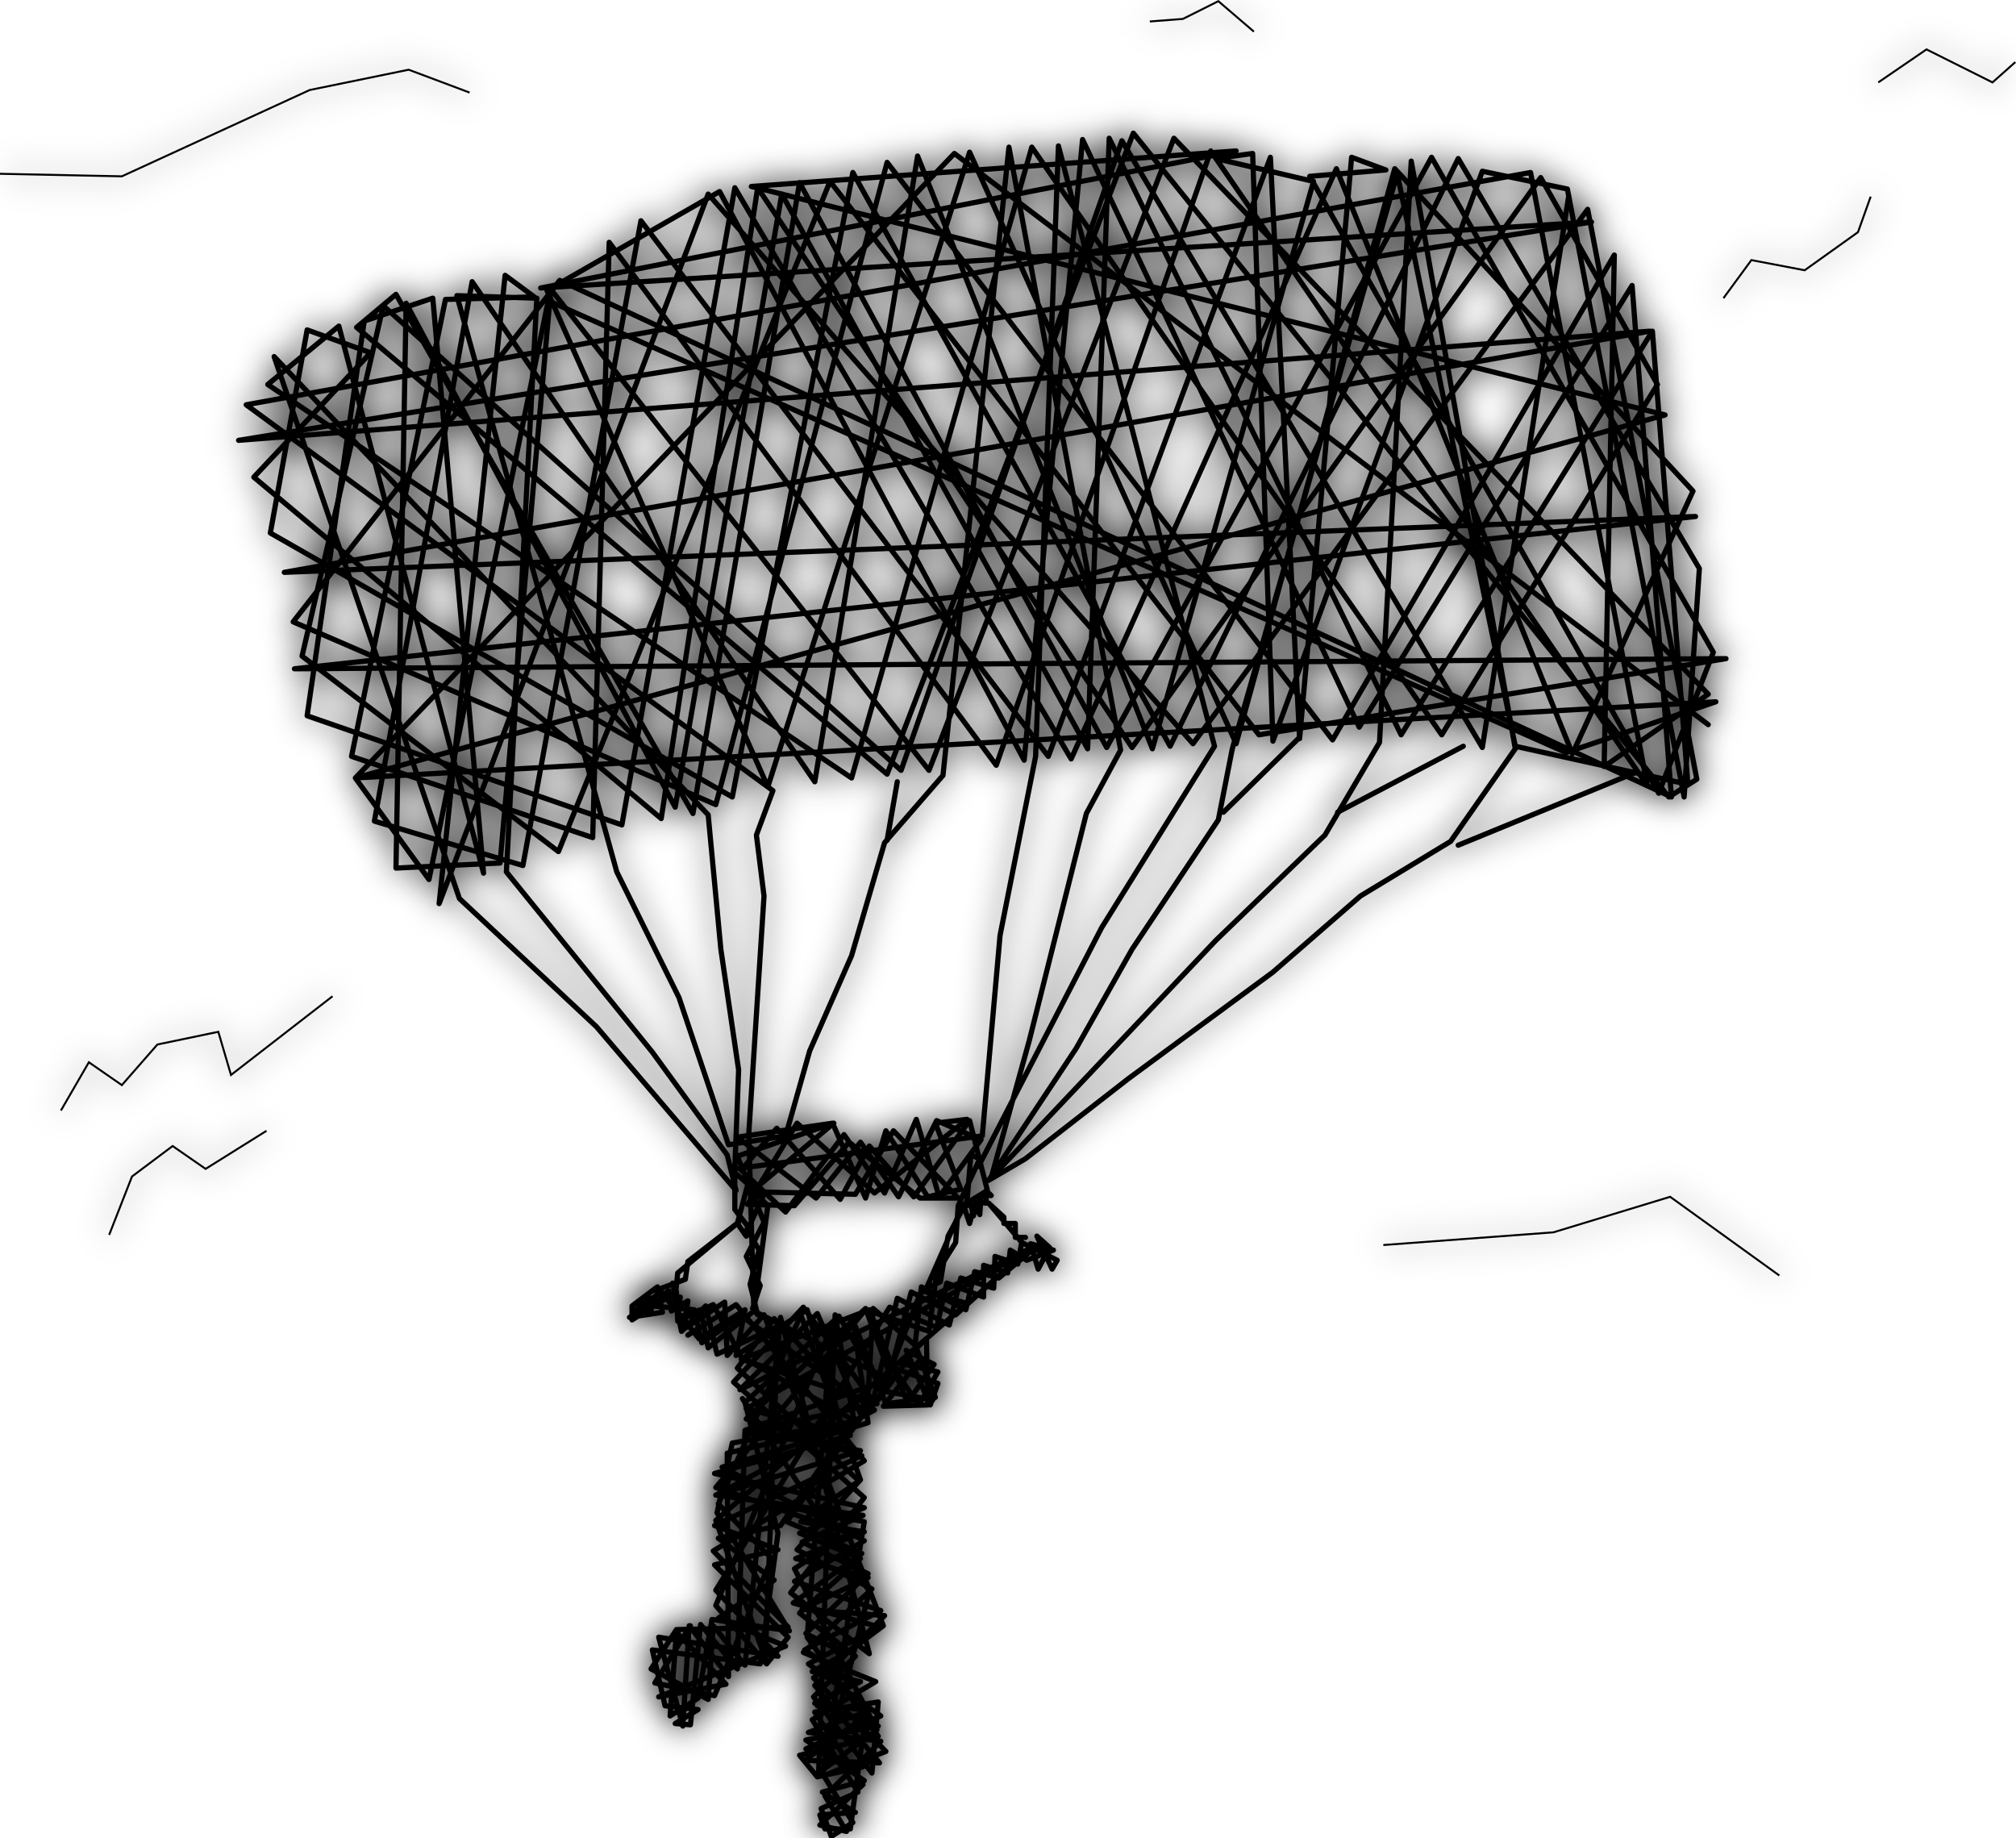
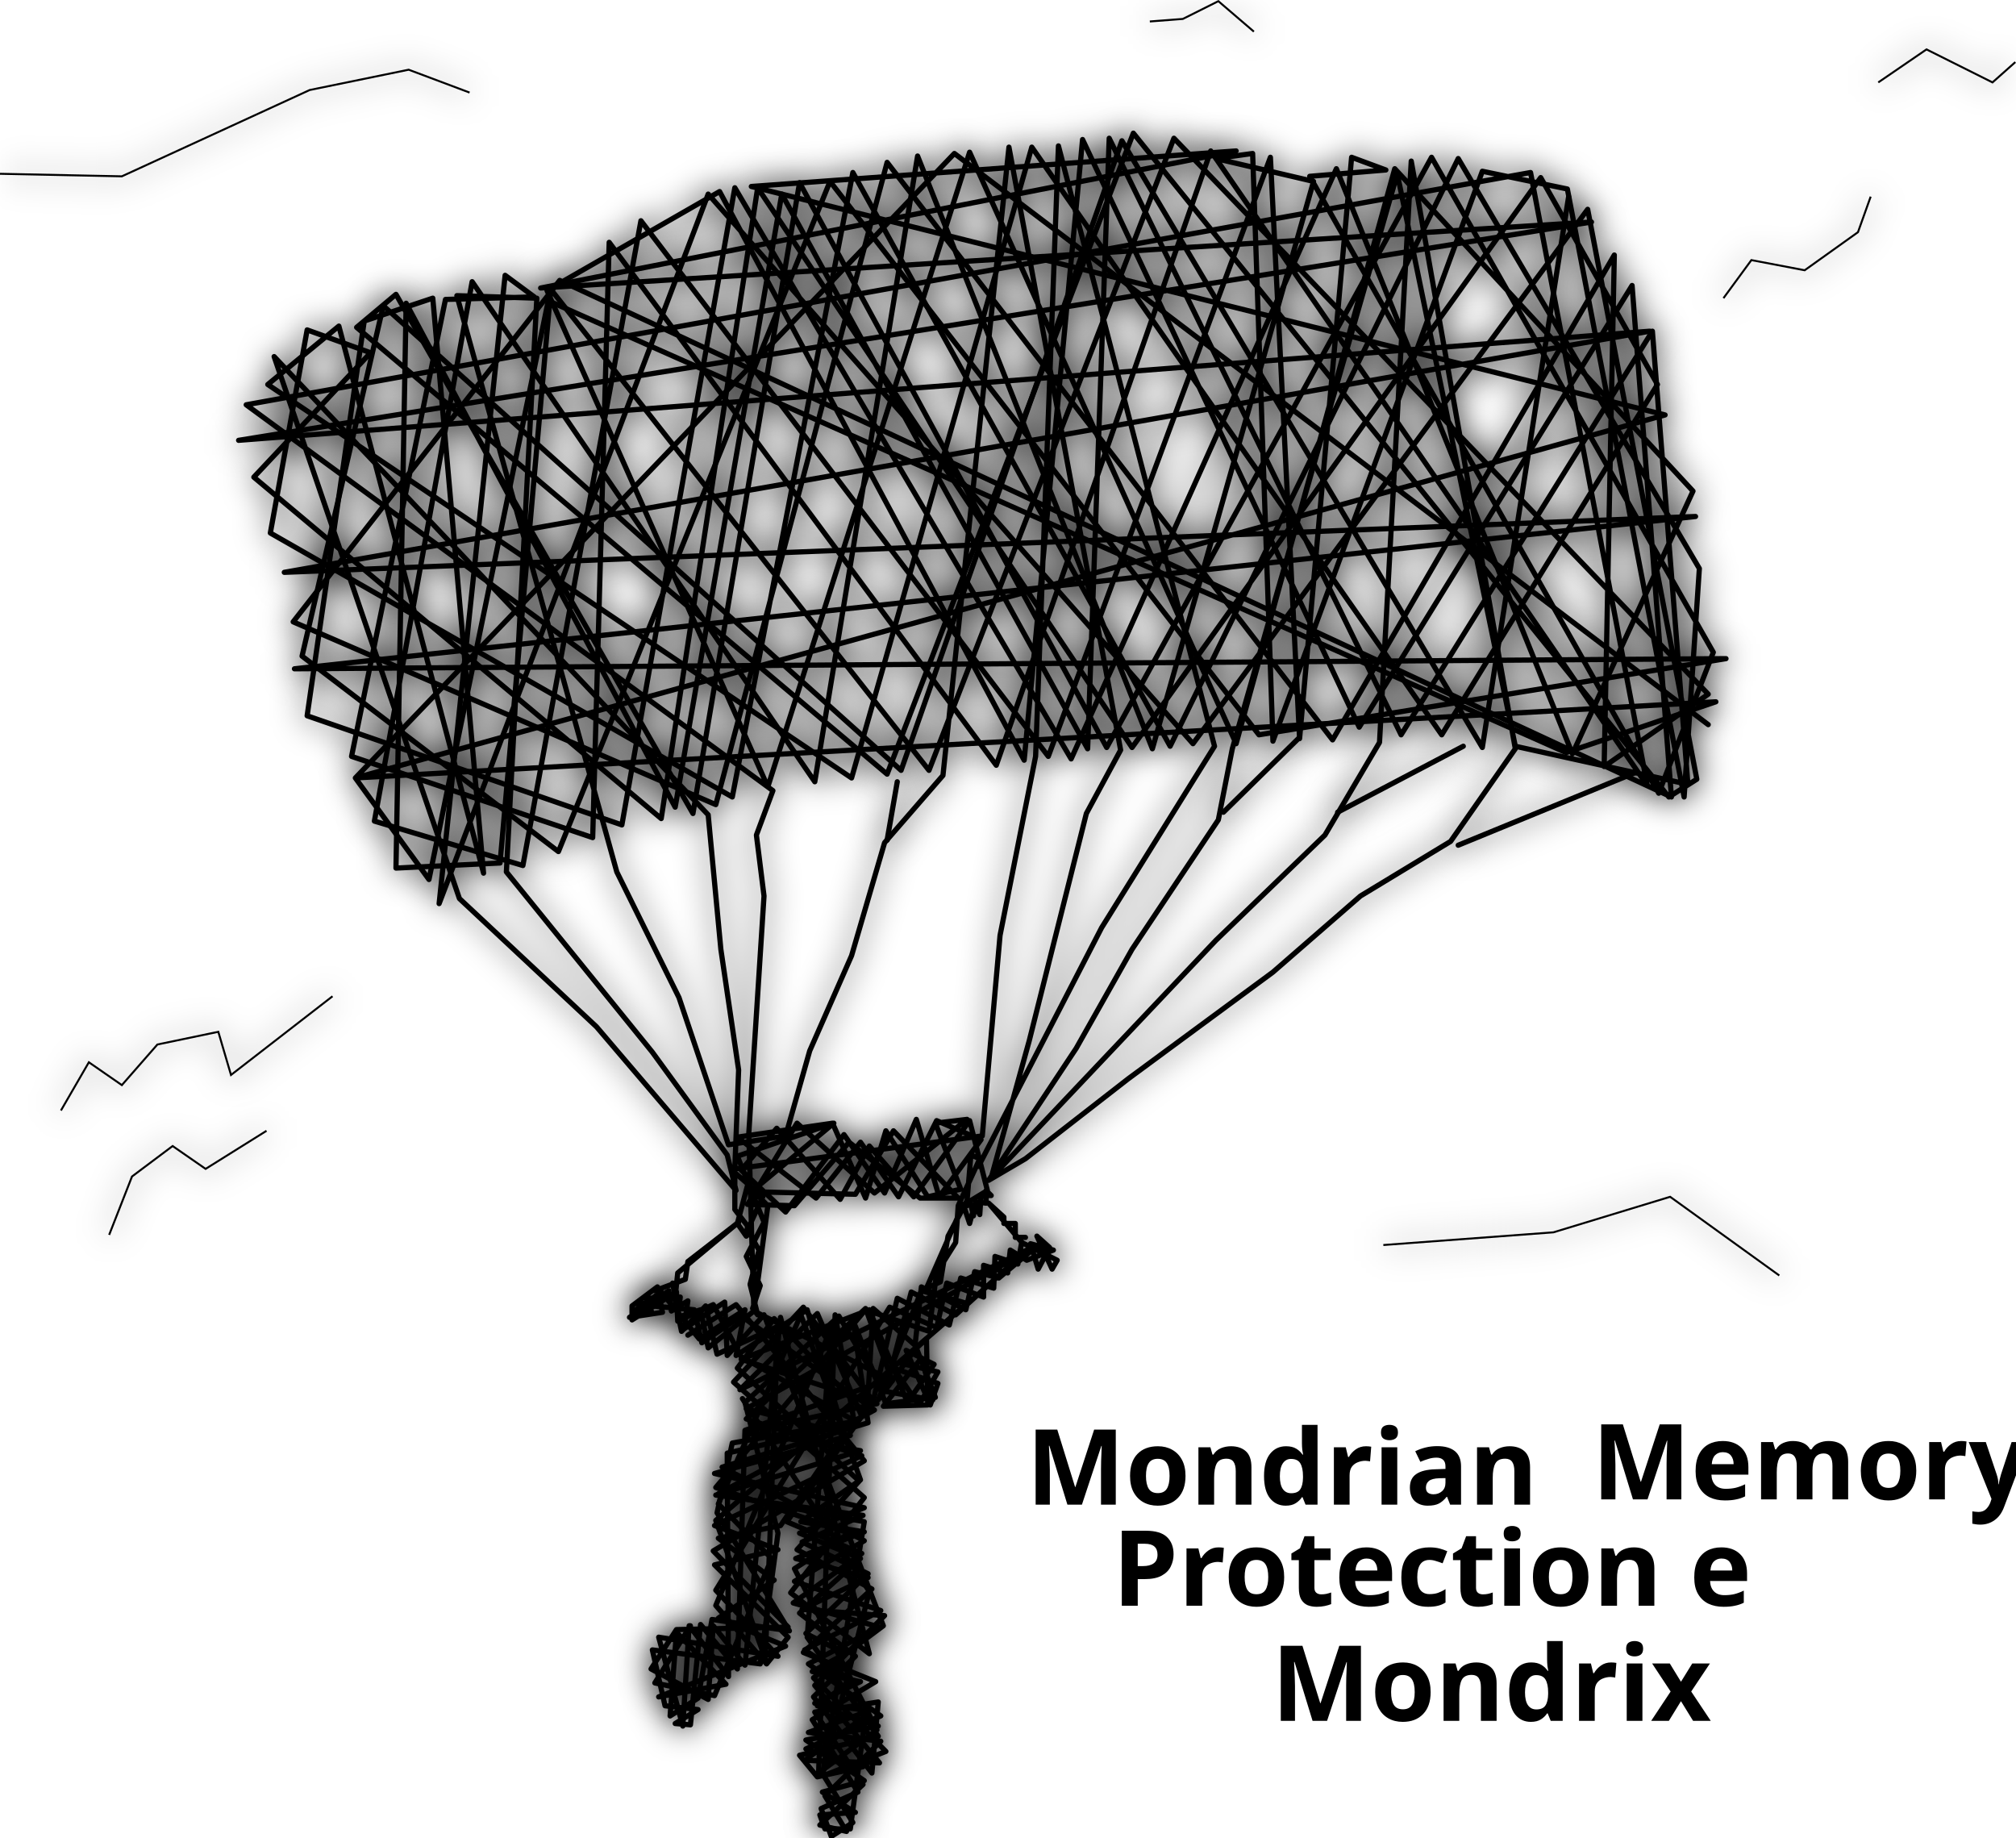
<svg xmlns="http://www.w3.org/2000/svg" width="270.889mm" height="246.942mm" viewBox="0 0 270.889 246.942" version="1.1" id="svg8">
  <defs id="defs2">
    <filter style="color-interpolation-filters:sRGB" id="filter4734" x="-0.026" width="1.052" y="-0.022" height="1.045">
      <feGaussianBlur stdDeviation="2.144" id="feGaussianBlur4736" />
    </filter>
    <filter style="color-interpolation-filters:sRGB" id="filter4738" x="-3.771" width="8.542" y="-0.656" height="2.312">
      <feGaussianBlur stdDeviation="2.144" id="feGaussianBlur4740" />
    </filter>
    <filter style="color-interpolation-filters:sRGB" id="filter4742" x="-0.511" width="2.023" y="-0.52" height="2.04">
      <feGaussianBlur stdDeviation="2.144" id="feGaussianBlur4744" />
    </filter>
    <filter style="color-interpolation-filters:sRGB" id="filter4746" x="-0.305" width="1.609" y="-0.58" height="2.16">
      <feGaussianBlur stdDeviation="2.144" id="feGaussianBlur4748" />
    </filter>
    <filter style="color-interpolation-filters:sRGB" id="filter4750" x="-0.217" width="1.434" y="-0.529" height="2.059">
      <feGaussianBlur stdDeviation="2.144" id="feGaussianBlur4752" />
    </filter>
    <filter style="color-interpolation-filters:sRGB" id="filter4754" x="-1.04" width="3.081" y="-0.943" height="2.885">
      <feGaussianBlur stdDeviation="2.144" id="feGaussianBlur4756" />
    </filter>
    <filter style="color-interpolation-filters:sRGB" id="filter4758" x="-0.457" width="1.914" y="-0.511" height="2.023">
      <feGaussianBlur stdDeviation="2.144" id="feGaussianBlur4760" />
    </filter>
    <filter style="color-interpolation-filters:sRGB" id="filter4762" x="-0.116" width="1.233" y="-0.071" height="1.142">
      <feGaussianBlur stdDeviation="2.144" id="feGaussianBlur4764" />
    </filter>
    <filter style="color-interpolation-filters:sRGB" id="filter4766" x="-0.026" width="1.051" y="-0.052" height="1.104">
      <feGaussianBlur stdDeviation="2.144" id="feGaussianBlur4768" />
    </filter>
    <filter style="color-interpolation-filters:sRGB" id="filter4904" x="-0.084" width="1.168" y="-0.37" height="1.741">
      <feGaussianBlur stdDeviation="2.21" id="feGaussianBlur4906" />
    </filter>
    <filter style="color-interpolation-filters:sRGB" id="filter4908" x="-0.1" width="1.199" y="-0.502" height="2.003">
      <feGaussianBlur stdDeviation="2.21" id="feGaussianBlur4910" />
    </filter>
    <filter style="color-interpolation-filters:sRGB" id="filter4912" x="-0.145" width="1.291" y="-0.346" height="1.691">
      <feGaussianBlur stdDeviation="2.21" id="feGaussianBlur4914" />
    </filter>
    <filter style="color-interpolation-filters:sRGB" id="filter4916" x="-0.251" width="1.502" y="-0.379" height="1.759">
      <feGaussianBlur stdDeviation="2.21" id="feGaussianBlur4918" />
    </filter>
    <filter style="color-interpolation-filters:sRGB" id="filter4920" x="-0.268" width="1.536" y="-0.389" height="1.778">
      <feGaussianBlur stdDeviation="2.21" id="feGaussianBlur4922" />
    </filter>
    <filter style="color-interpolation-filters:sRGB" id="filter4924" x="-0.288" width="1.576" y="-1.196" height="3.393">
      <feGaussianBlur stdDeviation="2.21" id="feGaussianBlur4926" />
    </filter>
    <filter style="color-interpolation-filters:sRGB" id="filter4928" x="-0.379" width="1.759" y="-1.296" height="3.592">
      <feGaussianBlur stdDeviation="2.21" id="feGaussianBlur4930" />
    </filter>
  </defs>
  <g id="layer4">
    <path transform="translate(-8.182578,-48.21286)" id="path4671" d="m 100.611,227.595 6.48,-4.093 17.223,20.975 -20.293,12.107 10.061,10.232 -15.006,0.341 -3.411,5.286 7.674,4.093 0.682,-9.891 4.263,5.286 4.775,-46.725 11.937,45.19 -10.573,-8.185 9.891,-12.79 -17.564,-15.518 9.379,-10.061 9.379,12.619 3.24,-13.813 6.992,3.581 1.535,-6.31 4.434,1.364 0.171,-4.263 3.07,1.023 0.512,-2.899 4.775,2.387 -0.682,1.194 -2.046,-4.434 1.705,1.535 -1.535,2.899 -1.023,-3.411 3.07,0.853 -3.581,1.364 -2.217,-1.364 -0.341,3.07 -3.24,-1.023 v 4.263 l -4.945,-1.876 -1.364,5.968 -6.31,-2.728 -23.362,38.028 8.356,8.867 -16.03,-2.558 3.24,11.937 0.853,-13.472 5.286,6.821 -0.171,-30.013 17.564,-4.093 -15.689,-8.867 -3.752,-6.992 -4.775,2.217 -0.171,-3.922 -5.968,3.752 v -1.876 l 3.411,-2.558 0.682,3.411 -4.434,0.682 5.286,-3.581 0.341,2.728 2.217,-1.364 -0.512,3.752 5.457,-3.581 0.341,7.162 4.945,-5.457 16.03,41.779 -9.379,6.992 9.72,9.891 -8.356,3.24 3.922,6.31 -2.899,1.876 -1.364,-3.752 4.945,-2.217 -6.139,-9.72 8.526,-5.116 -9.72,-3.922 9.209,-8.526 -10.061,-5.286 8.356,-9.209 -16.371,-15.177 4.945,-6.651 12.449,12.96 0.853,-14.324 5.627,4.945 0.853,-7.844 5.968,3.07 1.194,-5.116 3.24,0.853 5.286,-4.434 -39.221,21.998 13.983,3.581 -18.246,5.116 20.122,4.604 -8.697,3.411 8.185,3.411 -8.185,7.333 7.503,5.798 -5.627,5.457 7.844,10.232 0.853,-9.55 -8.526,1.364 6.48,9.72 -5.798,5.457 3.581,0.853 -2.899,-4.775 7.503,-7.333 -9.72,-1.194 8.185,-2.899 -7.333,-1.023 6.139,-2.899 -6.48,-1.364 4.434,-2.387 -5.286,-2.728 8.356,-8.015 -8.867,-4.263 8.185,-3.581 -19.781,-2.728 19.44,-5.968 -15.518,-2.558 17.735,-3.752 -18.246,-5.968 17.223,-6.651 5.116,12.449 3.581,-5.116 -3.752,-1.876 3.24,7.333 1.023,-2.899 -5.968,-2.046 3.411,4.945 2.558,-4.434 -5.116,-1.194 3.581,-3.24 0.171,8.867 -5.968,0.171 5.116,-6.48 1.535,5.627 -6.651,-1.194 -5.968,-10.061 -12.619,11.596 4.434,17.564 -2.387,17.564 -14.495,-1.876 1.705,7.503 4.434,0.512 -3.07,1.876 2.046,0.171 1.364,-13.472 4.945,5.968 1.023,-32.059 19.27,-6.821 3.07,-11.766 5.968,3.07 9.55,-8.697 -38.539,18.758 10.402,-10.232 5.968,13.813 -10.061,14.154 10.061,4.263 -9.209,6.651 11.596,3.24 -9.55,4.945 9.72,6.992 -10.061,4.434 7.674,2.387 -6.139,1.364 -2.387,-2.899 10.573,-2.558 -9.55,-13.301 3.24,-41.609 -15.518,37.346 6.821,7.844 2.899,-3.581 -9.891,-9.72 8.526,-2.046 -8.526,-3.24 19.781,-9.379 -15.518,-4.945 16.03,-14.836 3.581,9.72 -18.588,-9.379 -6.139,4.945 -1.023,-5.116 -3.07,1.023 0.341,-2.728 -4.604,0.171 0.853,2.046 -2.217,-0.512 3.411,-2.387 5.116,6.31 6.139,-3.922 -1.194,6.139 9.55,-6.139 4.945,16.541 -8.526,12.449 -8.356,1.705 7.503,5.627 -7.503,5.116 9.038,3.752 -17.053,6.821 9.038,-1.705 -6.651,-6.992 -0.853,11.255 3.752,-2.387 1.876,-10.573 10.402,1.535 -9.72,-15.859 2.046,-9.379 16.371,-2.899 -2.558,-14.324 -2.217,61.561 7.844,-5.798 -11.084,-21.657 7.333,-4.775 -17.905,-6.139 20.122,-23.874 8.526,2.899 1.023,-7.844 2.558,-4.093 0.341,-4.945 2.899,-6.31 -1.194,-0.512 -0.512,6.139 -2.558,4.775 -1.023,6.139 -1.876,0.853 4.945,-11.255 0.853,2.558 0.682,-2.558 0.682,1.364 0.171,-2.558 h 1.364 l -0.682,-0.682 v 1.705 l -1.364,-0.171 -0.341,1.876 -0.341,-1.535 -1.705,0.512 3.922,-2.387 -2.387,-9.379 -7.503,10.232 -5.968,-6.821 -3.922,7.162 -8.526,-9.55 -4.775,5.627 5.968,5.627 7.844,-10.402 5.457,7.844 4.263,-9.891 3.07,10.402 5.627,-7.674 -5.968,-2.558 -5.116,10.232 -5.116,-7.333 -5.968,7.503 -10.573,-8.185 12.79,-1.876 4.434,10.061 2.728,-9.038 5.627,8.867 4.434,-1.023 -3.411,-8.867 4.263,-0.512 -12.449,9.891 -10.402,-9.379 -6.651,10.914 6.31,0.171 7.333,-8.526 9.55,7.503 h 5.116 l -8.697,-9.038 -5.116,8.526 -13.983,-0.341 11.084,-9.209 -12.96,4.434 3.581,8.867 -2.387,4.604 1.876,3.922 -1.023,3.07 0.682,0.853 -1.023,-4.093 1.194,-4.604 -1.535,-2.728 2.046,-4.434 -3.752,-3.24 v 4.945 l 1.705,2.217 -0.171,1.364 -1.194,-1.705 1.364,-5.116 2.728,2.728 -1.876,14.154 -0.682,-23.874 2.046,-31.889 -1.023,-8.185 2.217,-5.968 L 41.268,102.598 213.842,71.392 229.53,153.757 170.869,68.493 142.05,151.028 90.039,80.771 87.822,160.748 55.422,149.835 68.041,88.445 79.978,88.103 76.055,85.204 67.188,169.616 103.34,74.291 168.481,148.129 221.516,76.337 236.181,152.904 232.429,155.291 160.467,66.105 127.384,152.222 56.104,92.196 l 5.286,-4.434 39.904,69.746 14.324,-84.752 41.268,75.885 43.655,-79.295 37.857,66.506 -7.333,18.929 -46.895,-82.877 10.232,-0.853 -4.604,-1.705 -6.992,78.102 -3.922,-78.102 -29.842,80.489 -54.739,-71.963 -15.859,86.628 -19.952,-5.968 13.131,-72.474 46.043,67.188 13.813,-84.07 31.548,79.636 21.657,-76.226 -13.131,-3.07 4.945,-0.682 2.728,78.954 28.137,-76.567 11.425,2.387 15.689,81.683 2.046,-30.695 -32.4,-55.08 -38.71,78.954 -42.632,-77.079 -16.2,83.9 -62.072,-35.47 4.945,-27.284 8.526,3.07 -15.689,16.712 54.739,45.872 12.96,-84.752 50.306,75.203 54.91,-76.567 15.689,27.796 -28.99,47.066 -55.08,-78.954 -24.215,84.752 -78.443,-52.864 9.55,-7.844 19.44,73.497 -6.821,-77.249 -9.209,3.07 -7.674,53.034 42.291,14.665 L 106.921,73.438 152.111,150.176 187.751,70.88 219.469,149.493 235.669,114.194 195.595,70.88 174.279,148.129 138.469,68.663 111.355,153.927 81.683,87.251 104.875,73.95 145.801,150.346 153.646,66.958 190.821,145.912 227.484,86.569 232.77,155.291 83.388,85.887 47.577,131.759 l 56.786,24.556 23.021,-86.287 59.855,77.59 37.857,-65.142 -1.364,68.723 13.983,-9.72 -71.792,-74.691 -32.912,84.923 -50.817,-64.63 -6.821,77.079 -13.983,0.682 1.364,-75.885 36.152,67.7 14.324,-82.365 41.097,74.521 2.899,-82.024 39.221,80.148 33.764,-54.228 4.775,60.878 -23.192,-5.116 -15.859,-76.908 -22.169,77.249 -1.876,9.55 -11.596,17.394 -7.503,13.301 -11.766,17.735 4.945,-2.899 13.813,-10.743 19.44,-14.324 11.766,-10.232 12.107,-7.333 8.697,-12.449 -13.983,-78.954 -4.263,78.102 -7.333,12.449 -14.665,14.154 -30.183,31.889 5.116,-18.417 7.674,-30.524 4.604,-8.526 -15.006,-81.001 -8.867,84.411 -7.844,9.038 -4.434,15.177 -5.627,12.79 -3.24,11.425 -7.674,1.194 -6.651,-19.781 -8.356,-16.882 -21.487,-77.42 10.743,0.341 -4.093,77.079 19.611,24.215 10.061,13.813 1.194,4.775 -18.758,-21.998 -18.417,-17.223 -24.897,-72.815 58.321,61.561 1.705,18.076 2.387,16.2 -0.512,13.301 33.253,-4.434 2.387,-26.943 4.775,-24.044 3.07,-82.024 20.975,80.66 -15.177,24.385 -16.541,32.059" style="fill:none;stroke:#000000;stroke-width:0.7;stroke-linecap:round;stroke-linejoin:round;stroke-opacity:1;stroke-miterlimit:4;stroke-dasharray:none;filter:url(#filter4734)" />
    <path transform="translate(-8.182578,-48.21286)" id="path4673" d="m 128.748,153.245 -1.364,7.844" style="fill:none;stroke:#000000;stroke-width:0.7;stroke-linecap:round;stroke-linejoin:round;stroke-opacity:1;stroke-miterlimit:4;stroke-dasharray:none;filter:url(#filter4738)" />
    <path transform="translate(-8.182578,-48.21286)" id="path4675" d="m 172.574,157.338 10.061,-9.891" style="fill:none;stroke:#000000;stroke-width:0.7;stroke-linecap:round;stroke-linejoin:round;stroke-opacity:1;stroke-miterlimit:4;stroke-dasharray:none;filter:url(#filter4742)" />
    <path transform="translate(-8.182578,-48.21286)" id="path4677" d="m 187.922,157.338 16.882,-8.867" style="fill:none;stroke:#000000;stroke-width:0.7;stroke-linecap:round;stroke-linejoin:round;stroke-opacity:1;stroke-miterlimit:4;stroke-dasharray:none;filter:url(#filter4746)" />
    <path transform="translate(-8.182578,-48.21286)" id="path4679" d="m 204.122,161.771 23.703,-9.72" style="fill:none;stroke:#000000;stroke-width:0.7;stroke-linecap:round;stroke-linejoin:round;stroke-opacity:1;stroke-miterlimit:4;stroke-dasharray:none;filter:url(#filter4750)" />
    <path transform="translate(-8.182578,-48.21286)" id="path4681" d="m 145.972,214.465 h -1.364 v -1.876 h -1.535 v -0.853 l -2.046,-1.876 4.604,5.457" style="fill:none;stroke:#000000;stroke-width:0.7;stroke-linecap:round;stroke-linejoin:round;stroke-opacity:1;stroke-miterlimit:4;stroke-dasharray:none;filter:url(#filter4754)" />
    <path transform="translate(-8.182578,-48.21286)" id="path4683" d="m 96.178,221.627 4.093,-1.535 0.341,-2.387 6.821,-5.286 -8.185,6.821 -0.341,3.24 -0.341,-1.876" style="fill:none;stroke:#000000;stroke-width:0.7;stroke-linecap:round;stroke-linejoin:round;stroke-opacity:1;stroke-miterlimit:4;stroke-dasharray:none;filter:url(#filter4758)" />
    <path transform="translate(-8.182578,-48.21286)" id="path4685" d="m 100.952,266.646 -4.775,7.674 8.015,1.705 7.674,-18.417 -7.162,-7.333 11.084,-25.409 8.015,22.169 -8.015,5.627 8.526,1.364 -9.209,3.581 9.72,2.558 -8.867,4.263 11.084,0.853 -9.379,9.379 8.697,10.402 -10.061,-0.341 8.185,-5.968 -2.046,15.177 h -3.411 l -0.682,-1.876 4.775,-0.341 -4.434,-2.728 5.627,-1.535 -7.844,-5.457 9.72,-1.876 -8.185,-2.728 4.604,-3.411 -6.31,-4.093 10.232,-5.286 -11.596,-3.922 9.379,-5.457 -19.099,-9.891 19.611,-5.968 -2.046,-13.813 4.434,11.255 6.651,-0.853 -2.558,-6.651 -5.116,6.992 5.798,-14.665 6.139,1.705 -33.764,29.16 6.651,18.588 1.705,-44.678 -8.185,3.752 -1.535,-6.48 -3.24,3.411 -1.023,-4.945 -4.775,1.364 7.503,0.682 1.023,4.434 5.286,-3.581 17.905,12.619 -20.975,11.255 19.611,3.752 -5.627,34.106 6.31,-24.727 -17.053,-25.92" style="fill:none;stroke:#000000;stroke-width:0.7;stroke-linecap:round;stroke-linejoin:round;stroke-opacity:1;stroke-miterlimit:4;stroke-dasharray:none;filter:url(#filter4762)" />
    <path transform="translate(-8.182578,-48.21286)" id="path4687" d="M 218.958,74.632 207.362,148.641 158.932,67.129 129.26,151.71 59.685,89.297 48.771,136.363 83.218,162.624 119.711,72.585 177.349,146.936 240.103,136.704 47.748,138.068 236.01,117.605 46.384,125.108 229.871,92.708 40.245,107.373 222.027,78.042 80.83,86.91 174.279,68.493 109.138,73.268 231.918,103.963 55.933,152.733 238.739,142.502 218.617,149.323 81.853,88.615 65.824,166.376 55.933,152.733 136.422,68.834 237.716,145.571" style="fill:none;stroke:#000000;stroke-width:0.7;stroke-linecap:round;stroke-linejoin:round;stroke-opacity:1;stroke-miterlimit:4;stroke-dasharray:none;filter:url(#filter4766)" />
+     <text xml:space="preserve" style="font-style:normal;font-variant:normal;font-weight:bold;font-stretch:normal;font-size:42.333px;line-height:1.25;font-family:Hack;-inkscape-font-specification:'Hack Bold';letter-spacing:0px;word-spacing:0px;fill:#000000;fill-opacity:1;stroke:none;stroke-width:0.265" x="137.896" y="202.151" id="text881">
+       <tspan x="137.896" y="202.151" style="font-size:14.111px;stroke-width:0.265" id="tspan887">Mondrian</tspan>
+     </text>
+     <text xml:space="preserve" style="font-style:normal;font-variant:normal;font-weight:bold;font-stretch:normal;font-size:42.333px;line-height:1.25;font-family:Hack;-inkscape-font-specification:'Hack Bold';letter-spacing:0px;word-spacing:0px;fill:#000000;fill-opacity:1;stroke:none;stroke-width:0.265" x="213.889" y="201.448" id="text893">
+       <tspan id="tspan891" x="213.889" y="201.448" style="font-size:14.111px;stroke-width:0.265">Memory</tspan>
+     </text>
+     <text xml:space="preserve" style="font-style:normal;font-variant:normal;font-weight:bold;font-stretch:normal;font-size:42.333px;line-height:1.25;font-family:Hack;-inkscape-font-specification:'Hack Bold';letter-spacing:0px;word-spacing:0px;fill:#000000;fill-opacity:1;stroke:none;stroke-width:0.265" x="149.471" y="215.739" id="text897">
+       <tspan id="tspan895" x="149.471" y="215.739" style="font-size:14.111px;stroke-width:0.265">Protection e</tspan>
+     </text>
+     <text xml:space="preserve" style="font-style:normal;font-variant:normal;font-weight:bold;font-stretch:normal;font-size:42.333px;line-height:1.25;font-family:Hack;-inkscape-font-specification:'Hack Bold';letter-spacing:0px;word-spacing:0px;fill:#000000;fill-opacity:1;stroke:none;stroke-width:0.265" x="170.834" y="231.2" id="text897-3">
+       <tspan id="tspan895-6" x="170.834" y="231.2" style="font-size:14.111px;stroke-width:0.265">Mondrix</tspan>
+     </text>
  </g>
  <g id="layer2" transform="translate(-8.182578,-48.21286)">
    <path style="fill:none;stroke:#000000;stroke-width:0.7;stroke-linecap:round;stroke-linejoin:round;stroke-opacity:1;stroke-miterlimit:4;stroke-dasharray:none" d="m 100.611,227.595 6.48,-4.093 17.223,20.975 -20.293,12.107 10.061,10.232 -15.006,0.341 -3.411,5.286 7.674,4.093 0.682,-9.891 4.263,5.286 4.775,-46.725 11.937,45.19 -10.573,-8.185 9.891,-12.79 -17.564,-15.518 9.379,-10.061 9.379,12.619 3.24,-13.813 6.992,3.581 1.535,-6.31 4.434,1.364 0.171,-4.263 3.07,1.023 0.512,-2.899 4.775,2.387 -0.682,1.194 -2.046,-4.434 1.705,1.535 -1.535,2.899 -1.023,-3.411 3.07,0.853 -3.581,1.364 -2.217,-1.364 -0.341,3.07 -3.24,-1.023 v 4.263 l -4.945,-1.876 -1.364,5.968 -6.31,-2.728 -23.362,38.028 8.356,8.867 -16.03,-2.558 3.24,11.937 0.853,-13.472 5.286,6.821 -0.171,-30.013 17.564,-4.093 -15.689,-8.867 -3.752,-6.992 -4.775,2.217 -0.171,-3.922 -5.968,3.752 v -1.876 l 3.411,-2.558 0.682,3.411 -4.434,0.682 5.286,-3.581 0.341,2.728 2.217,-1.364 -0.512,3.752 5.457,-3.581 0.341,7.162 4.945,-5.457 16.03,41.779 -9.379,6.992 9.72,9.891 -8.356,3.24 3.922,6.31 -2.899,1.876 -1.364,-3.752 4.945,-2.217 -6.139,-9.72 8.526,-5.116 -9.72,-3.922 9.209,-8.526 -10.061,-5.286 8.356,-9.209 -16.371,-15.177 4.945,-6.651 12.449,12.96 0.853,-14.324 5.627,4.945 0.853,-7.844 5.968,3.07 1.194,-5.116 3.24,0.853 5.286,-4.434 -39.221,21.998 13.983,3.581 -18.246,5.116 20.122,4.604 -8.697,3.411 8.185,3.411 -8.185,7.333 7.503,5.798 -5.627,5.457 7.844,10.232 0.853,-9.55 -8.526,1.364 6.48,9.72 -5.798,5.457 3.581,0.853 -2.899,-4.775 7.503,-7.333 -9.72,-1.194 8.185,-2.899 -7.333,-1.023 6.139,-2.899 -6.48,-1.364 4.434,-2.387 -5.286,-2.728 8.356,-8.015 -8.867,-4.263 8.185,-3.581 -19.781,-2.728 19.44,-5.968 -15.518,-2.558 17.735,-3.752 -18.246,-5.968 17.223,-6.651 5.116,12.449 3.581,-5.116 -3.752,-1.876 3.24,7.333 1.023,-2.899 -5.968,-2.046 3.411,4.945 2.558,-4.434 -5.116,-1.194 3.581,-3.24 0.171,8.867 -5.968,0.171 5.116,-6.48 1.535,5.627 -6.651,-1.194 -5.968,-10.061 -12.619,11.596 4.434,17.564 -2.387,17.564 -14.495,-1.876 1.705,7.503 4.434,0.512 -3.07,1.876 2.046,0.171 1.364,-13.472 4.945,5.968 1.023,-32.059 19.27,-6.821 3.07,-11.766 5.968,3.07 9.55,-8.697 -38.539,18.758 10.402,-10.232 5.968,13.813 -10.061,14.154 10.061,4.263 -9.209,6.651 11.596,3.24 -9.55,4.945 9.72,6.992 -10.061,4.434 7.674,2.387 -6.139,1.364 -2.387,-2.899 10.573,-2.558 -9.55,-13.301 3.24,-41.609 -15.518,37.346 6.821,7.844 2.899,-3.581 -9.891,-9.72 8.526,-2.046 -8.526,-3.24 19.781,-9.379 -15.518,-4.945 16.03,-14.836 3.581,9.72 -18.588,-9.379 -6.139,4.945 -1.023,-5.116 -3.07,1.023 0.341,-2.728 -4.604,0.171 0.853,2.046 -2.217,-0.512 3.411,-2.387 5.116,6.31 6.139,-3.922 -1.194,6.139 9.55,-6.139 4.945,16.541 -8.526,12.449 -8.356,1.705 7.503,5.627 -7.503,5.116 9.038,3.752 -17.053,6.821 9.038,-1.705 -6.651,-6.992 -0.853,11.255 3.752,-2.387 1.876,-10.573 10.402,1.535 -9.72,-15.859 2.046,-9.379 16.371,-2.899 -2.558,-14.324 -2.217,61.561 7.844,-5.798 -11.084,-21.657 7.333,-4.775 -17.905,-6.139 20.122,-23.874 8.526,2.899 1.023,-7.844 2.558,-4.093 0.341,-4.945 2.899,-6.31 -1.194,-0.512 -0.512,6.139 -2.558,4.775 -1.023,6.139 -1.876,0.853 4.945,-11.255 0.853,2.558 0.682,-2.558 0.682,1.364 0.171,-2.558 h 1.364 l -0.682,-0.682 v 1.705 l -1.364,-0.171 -0.341,1.876 -0.341,-1.535 -1.705,0.512 3.922,-2.387 -2.387,-9.379 -7.503,10.232 -5.968,-6.821 -3.922,7.162 -8.526,-9.55 -4.775,5.627 5.968,5.627 7.844,-10.402 5.457,7.844 4.263,-9.891 3.07,10.402 5.627,-7.674 -5.968,-2.558 -5.116,10.232 -5.116,-7.333 -5.968,7.503 -10.573,-8.185 12.79,-1.876 4.434,10.061 2.728,-9.038 5.627,8.867 4.434,-1.023 -3.411,-8.867 4.263,-0.512 -12.449,9.891 -10.402,-9.379 -6.651,10.914 6.31,0.171 7.333,-8.526 9.55,7.503 h 5.116 l -8.697,-9.038 -5.116,8.526 -13.983,-0.341 11.084,-9.209 -12.96,4.434 3.581,8.867 -2.387,4.604 1.876,3.922 -1.023,3.07 0.682,0.853 -1.023,-4.093 1.194,-4.604 -1.535,-2.728 2.046,-4.434 -3.752,-3.24 v 4.945 l 1.705,2.217 -0.171,1.364 -1.194,-1.705 1.364,-5.116 2.728,2.728 -1.876,14.154 -0.682,-23.874 2.046,-31.889 -1.023,-8.185 2.217,-5.968 L 41.268,102.598 213.842,71.392 229.53,153.757 170.869,68.493 142.05,151.028 90.039,80.771 87.822,160.748 55.422,149.835 68.041,88.445 79.978,88.103 76.055,85.204 67.188,169.616 103.34,74.291 168.481,148.129 221.516,76.337 236.181,152.904 232.429,155.291 160.467,66.105 127.384,152.222 56.104,92.196 l 5.286,-4.434 39.904,69.746 14.324,-84.752 41.268,75.885 43.655,-79.295 37.857,66.506 -7.333,18.929 -46.895,-82.877 10.232,-0.853 -4.604,-1.705 -6.992,78.102 -3.922,-78.102 -29.842,80.489 -54.739,-71.963 -15.859,86.628 -19.952,-5.968 13.131,-72.474 46.043,67.188 13.813,-84.07 31.548,79.636 21.657,-76.226 -13.131,-3.07 4.945,-0.682 2.728,78.954 28.137,-76.567 11.425,2.387 15.689,81.683 2.046,-30.695 -32.4,-55.08 -38.71,78.954 -42.632,-77.079 -16.2,83.9 -62.072,-35.47 4.945,-27.284 8.526,3.07 -15.689,16.712 54.739,45.872 12.96,-84.752 50.306,75.203 54.91,-76.567 15.689,27.796 -28.99,47.066 -55.08,-78.954 -24.215,84.752 -78.443,-52.864 9.55,-7.844 19.44,73.497 -6.821,-77.249 -9.209,3.07 -7.674,53.034 42.291,14.665 L 106.921,73.438 152.111,150.176 187.751,70.88 219.469,149.493 235.669,114.194 195.595,70.88 174.279,148.129 138.469,68.663 111.355,153.927 81.683,87.251 104.875,73.95 145.801,150.346 153.646,66.958 190.821,145.912 227.484,86.569 232.77,155.291 83.388,85.887 47.577,131.759 l 56.786,24.556 23.021,-86.287 59.855,77.59 37.857,-65.142 -1.364,68.723 13.983,-9.72 -71.792,-74.691 -32.912,84.923 -50.817,-64.63 -6.821,77.079 -13.983,0.682 1.364,-75.885 36.152,67.7 14.324,-82.365 41.097,74.521 2.899,-82.024 39.221,80.148 33.764,-54.228 4.775,60.878 -23.192,-5.116 -15.859,-76.908 -22.169,77.249 -1.876,9.55 -11.596,17.394 -7.503,13.301 -11.766,17.735 4.945,-2.899 13.813,-10.743 19.44,-14.324 11.766,-10.232 12.107,-7.333 8.697,-12.449 -13.983,-78.954 -4.263,78.102 -7.333,12.449 -14.665,14.154 -30.183,31.889 5.116,-18.417 7.674,-30.524 4.604,-8.526 -15.006,-81.001 -8.867,84.411 -7.844,9.038 -4.434,15.177 -5.627,12.79 -3.24,11.425 -7.674,1.194 -6.651,-19.781 -8.356,-16.882 -21.487,-77.42 10.743,0.341 -4.093,77.079 19.611,24.215 10.061,13.813 1.194,4.775 -18.758,-21.998 -18.417,-17.223 -24.897,-72.815 58.321,61.561 1.705,18.076 2.387,16.2 -0.512,13.301 33.253,-4.434 2.387,-26.943 4.775,-24.044 3.07,-82.024 20.975,80.66 -15.177,24.385 -16.541,32.059" id="path4637" />
    <path style="fill:none;stroke:#000000;stroke-width:0.7;stroke-linecap:round;stroke-linejoin:round;stroke-opacity:1;stroke-miterlimit:4;stroke-dasharray:none" d="m 128.748,153.245 -1.364,7.844" id="path4639" />
    <path style="fill:none;stroke:#000000;stroke-width:0.7;stroke-linecap:round;stroke-linejoin:round;stroke-opacity:1;stroke-miterlimit:4;stroke-dasharray:none" d="m 172.574,157.338 10.061,-9.891" id="path4641" />
    <path style="fill:none;stroke:#000000;stroke-width:0.7;stroke-linecap:round;stroke-linejoin:round;stroke-opacity:1;stroke-miterlimit:4;stroke-dasharray:none" d="m 187.922,157.338 16.882,-8.867" id="path4643" />
    <path style="fill:none;stroke:#000000;stroke-width:0.7;stroke-linecap:round;stroke-linejoin:round;stroke-opacity:1;stroke-miterlimit:4;stroke-dasharray:none" d="m 204.122,161.771 23.703,-9.72" id="path4645" />
    <path style="fill:none;stroke:#000000;stroke-width:0.7;stroke-linecap:round;stroke-linejoin:round;stroke-opacity:1;stroke-miterlimit:4;stroke-dasharray:none" d="m 145.972,214.465 h -1.364 v -1.876 h -1.535 v -0.853 l -2.046,-1.876 4.604,5.457" id="path4647" />
    <path style="fill:none;stroke:#000000;stroke-width:0.7;stroke-linecap:round;stroke-linejoin:round;stroke-opacity:1;stroke-miterlimit:4;stroke-dasharray:none" d="m 96.178,221.627 4.093,-1.535 0.341,-2.387 6.821,-5.286 -8.185,6.821 -0.341,3.24 -0.341,-1.876" id="path4649" />
    <path style="fill:none;stroke:#000000;stroke-width:0.7;stroke-linecap:round;stroke-linejoin:round;stroke-opacity:1;stroke-miterlimit:4;stroke-dasharray:none" d="m 100.952,266.646 -4.775,7.674 8.015,1.705 7.674,-18.417 -7.162,-7.333 11.084,-25.409 8.015,22.169 -8.015,5.627 8.526,1.364 -9.209,3.581 9.72,2.558 -8.867,4.263 11.084,0.853 -9.379,9.379 8.697,10.402 -10.061,-0.341 8.185,-5.968 -2.046,15.177 h -3.411 l -0.682,-1.876 4.775,-0.341 -4.434,-2.728 5.627,-1.535 -7.844,-5.457 9.72,-1.876 -8.185,-2.728 4.604,-3.411 -6.31,-4.093 10.232,-5.286 -11.596,-3.922 9.379,-5.457 -19.099,-9.891 19.611,-5.968 -2.046,-13.813 4.434,11.255 6.651,-0.853 -2.558,-6.651 -5.116,6.992 5.798,-14.665 6.139,1.705 -33.764,29.16 6.651,18.588 1.705,-44.678 -8.185,3.752 -1.535,-6.48 -3.24,3.411 -1.023,-4.945 -4.775,1.364 7.503,0.682 1.023,4.434 5.286,-3.581 17.905,12.619 -20.975,11.255 19.611,3.752 -5.627,34.106 6.31,-24.727 -17.053,-25.92" id="path4651" />
    <path style="fill:none;stroke:#000000;stroke-width:0.7;stroke-linecap:round;stroke-linejoin:round;stroke-opacity:1;stroke-miterlimit:4;stroke-dasharray:none" d="M 218.958,74.632 207.362,148.641 158.932,67.129 129.26,151.71 59.685,89.297 48.771,136.363 83.218,162.624 119.711,72.585 177.349,146.936 240.103,136.704 47.748,138.068 236.01,117.605 46.384,125.108 229.871,92.708 40.245,107.373 222.027,78.042 80.83,86.91 174.279,68.493 109.138,73.268 231.918,103.963 55.933,152.733 238.739,142.502 218.617,149.323 81.853,88.615 65.824,166.376 55.933,152.733 136.422,68.834 237.716,145.571" id="path4668" />
  </g>
  <g id="layer5">
    <path transform="translate(-8.182578,-48.21286)" id="path4799" d="m 8.185,71.562 16.371,0.341 25.238,-11.596 13.301,-2.728 8.185,3.07" style="fill:none;stroke:#000000;stroke-width:0.265px;stroke-linecap:round;stroke-linejoin:round;stroke-opacity:1;filter:url(#filter4904)" />
    <path transform="translate(-8.182578,-48.21286)" id="path4801" d="m 247.265,219.58 -14.665,-10.573 -15.689,4.775 -22.851,1.705" style="fill:none;stroke:#000000;stroke-width:0.265px;stroke-linecap:round;stroke-linejoin:round;stroke-opacity:1;filter:url(#filter4908)" />
    <path transform="translate(-8.182578,-48.21286)" id="path4803" d="m 16.371,197.412 3.752,-6.48 4.434,3.07 4.775,-5.457 8.185,-1.705 1.705,5.798 13.642,-10.573" style="fill:none;stroke:#000000;stroke-width:0.265px;stroke-linecap:round;stroke-linejoin:round;stroke-opacity:1;filter:url(#filter4912)" />
    <path transform="translate(-8.182578,-48.21286)" id="path4805" d="m 43.996,200.14 -8.185,5.116 -4.434,-3.07 -5.457,4.093 -3.07,7.844" style="fill:none;stroke:#000000;stroke-width:0.265px;stroke-linecap:round;stroke-linejoin:round;stroke-opacity:1;filter:url(#filter4916)" />
    <path transform="translate(-8.182578,-48.21286)" id="path4807" d="m 239.762,88.274 3.752,-5.116 7.162,1.364 7.162,-5.116 1.705,-4.775" style="fill:none;stroke:#000000;stroke-width:0.265px;stroke-linecap:round;stroke-linejoin:round;stroke-opacity:1;filter:url(#filter4920)" />
    <path transform="translate(-8.182578,-48.21286)" id="path4809" d="m 260.566,59.284 6.48,-4.434 8.867,4.434 3.069,-2.728" style="fill:none;stroke:#000000;stroke-width:0.265px;stroke-linecap:round;stroke-linejoin:round;stroke-opacity:1;filter:url(#filter4924)" />
    <path transform="translate(-8.182578,-48.21286)" id="path4811" d="m 176.667,52.463 -4.775,-4.093 -4.775,2.387 -4.434,0.341" style="fill:none;stroke:#000000;stroke-width:0.265px;stroke-linecap:round;stroke-linejoin:round;stroke-opacity:1;filter:url(#filter4928)" />
  </g>
  <g id="layer3" transform="translate(-8.182578,-48.21286)">
    <path style="fill:none;stroke:#000000;stroke-width:0.265px;stroke-linecap:butt;stroke-linejoin:miter;stroke-opacity:1" d="m 8.185,71.562 16.371,0.341 25.238,-11.596 13.301,-2.728 8.185,3.07" id="path4654" />
    <path style="fill:none;stroke:#000000;stroke-width:0.265px;stroke-linecap:butt;stroke-linejoin:miter;stroke-opacity:1" d="m 247.265,219.58 -14.665,-10.573 -15.689,4.775 -22.851,1.705" id="path4656" />
    <path style="fill:none;stroke:#000000;stroke-width:0.265px;stroke-linecap:butt;stroke-linejoin:miter;stroke-opacity:1" d="m 16.371,197.412 3.752,-6.48 4.434,3.07 4.775,-5.457 8.185,-1.705 1.705,5.798 13.642,-10.573" id="path4658" />
    <path style="fill:none;stroke:#000000;stroke-width:0.265px;stroke-linecap:butt;stroke-linejoin:miter;stroke-opacity:1" d="m 43.996,200.14 -8.185,5.116 -4.434,-3.07 -5.457,4.093 -3.07,7.844" id="path4660" />
    <path style="fill:none;stroke:#000000;stroke-width:0.265px;stroke-linecap:butt;stroke-linejoin:miter;stroke-opacity:1" d="m 239.762,88.274 3.752,-5.116 7.162,1.364 7.162,-5.116 1.705,-4.775" id="path4662" />
    <path style="fill:none;stroke:#000000;stroke-width:0.265px;stroke-linecap:butt;stroke-linejoin:miter;stroke-opacity:1" d="m 260.566,59.284 6.48,-4.434 8.867,4.434 3.069,-2.728" id="path4664" />
    <path style="fill:none;stroke:#000000;stroke-width:0.265px;stroke-linecap:butt;stroke-linejoin:miter;stroke-opacity:1" d="m 176.667,52.463 -4.775,-4.093 -4.775,2.387 -4.434,0.341" id="path4666" />
  </g>
</svg>
